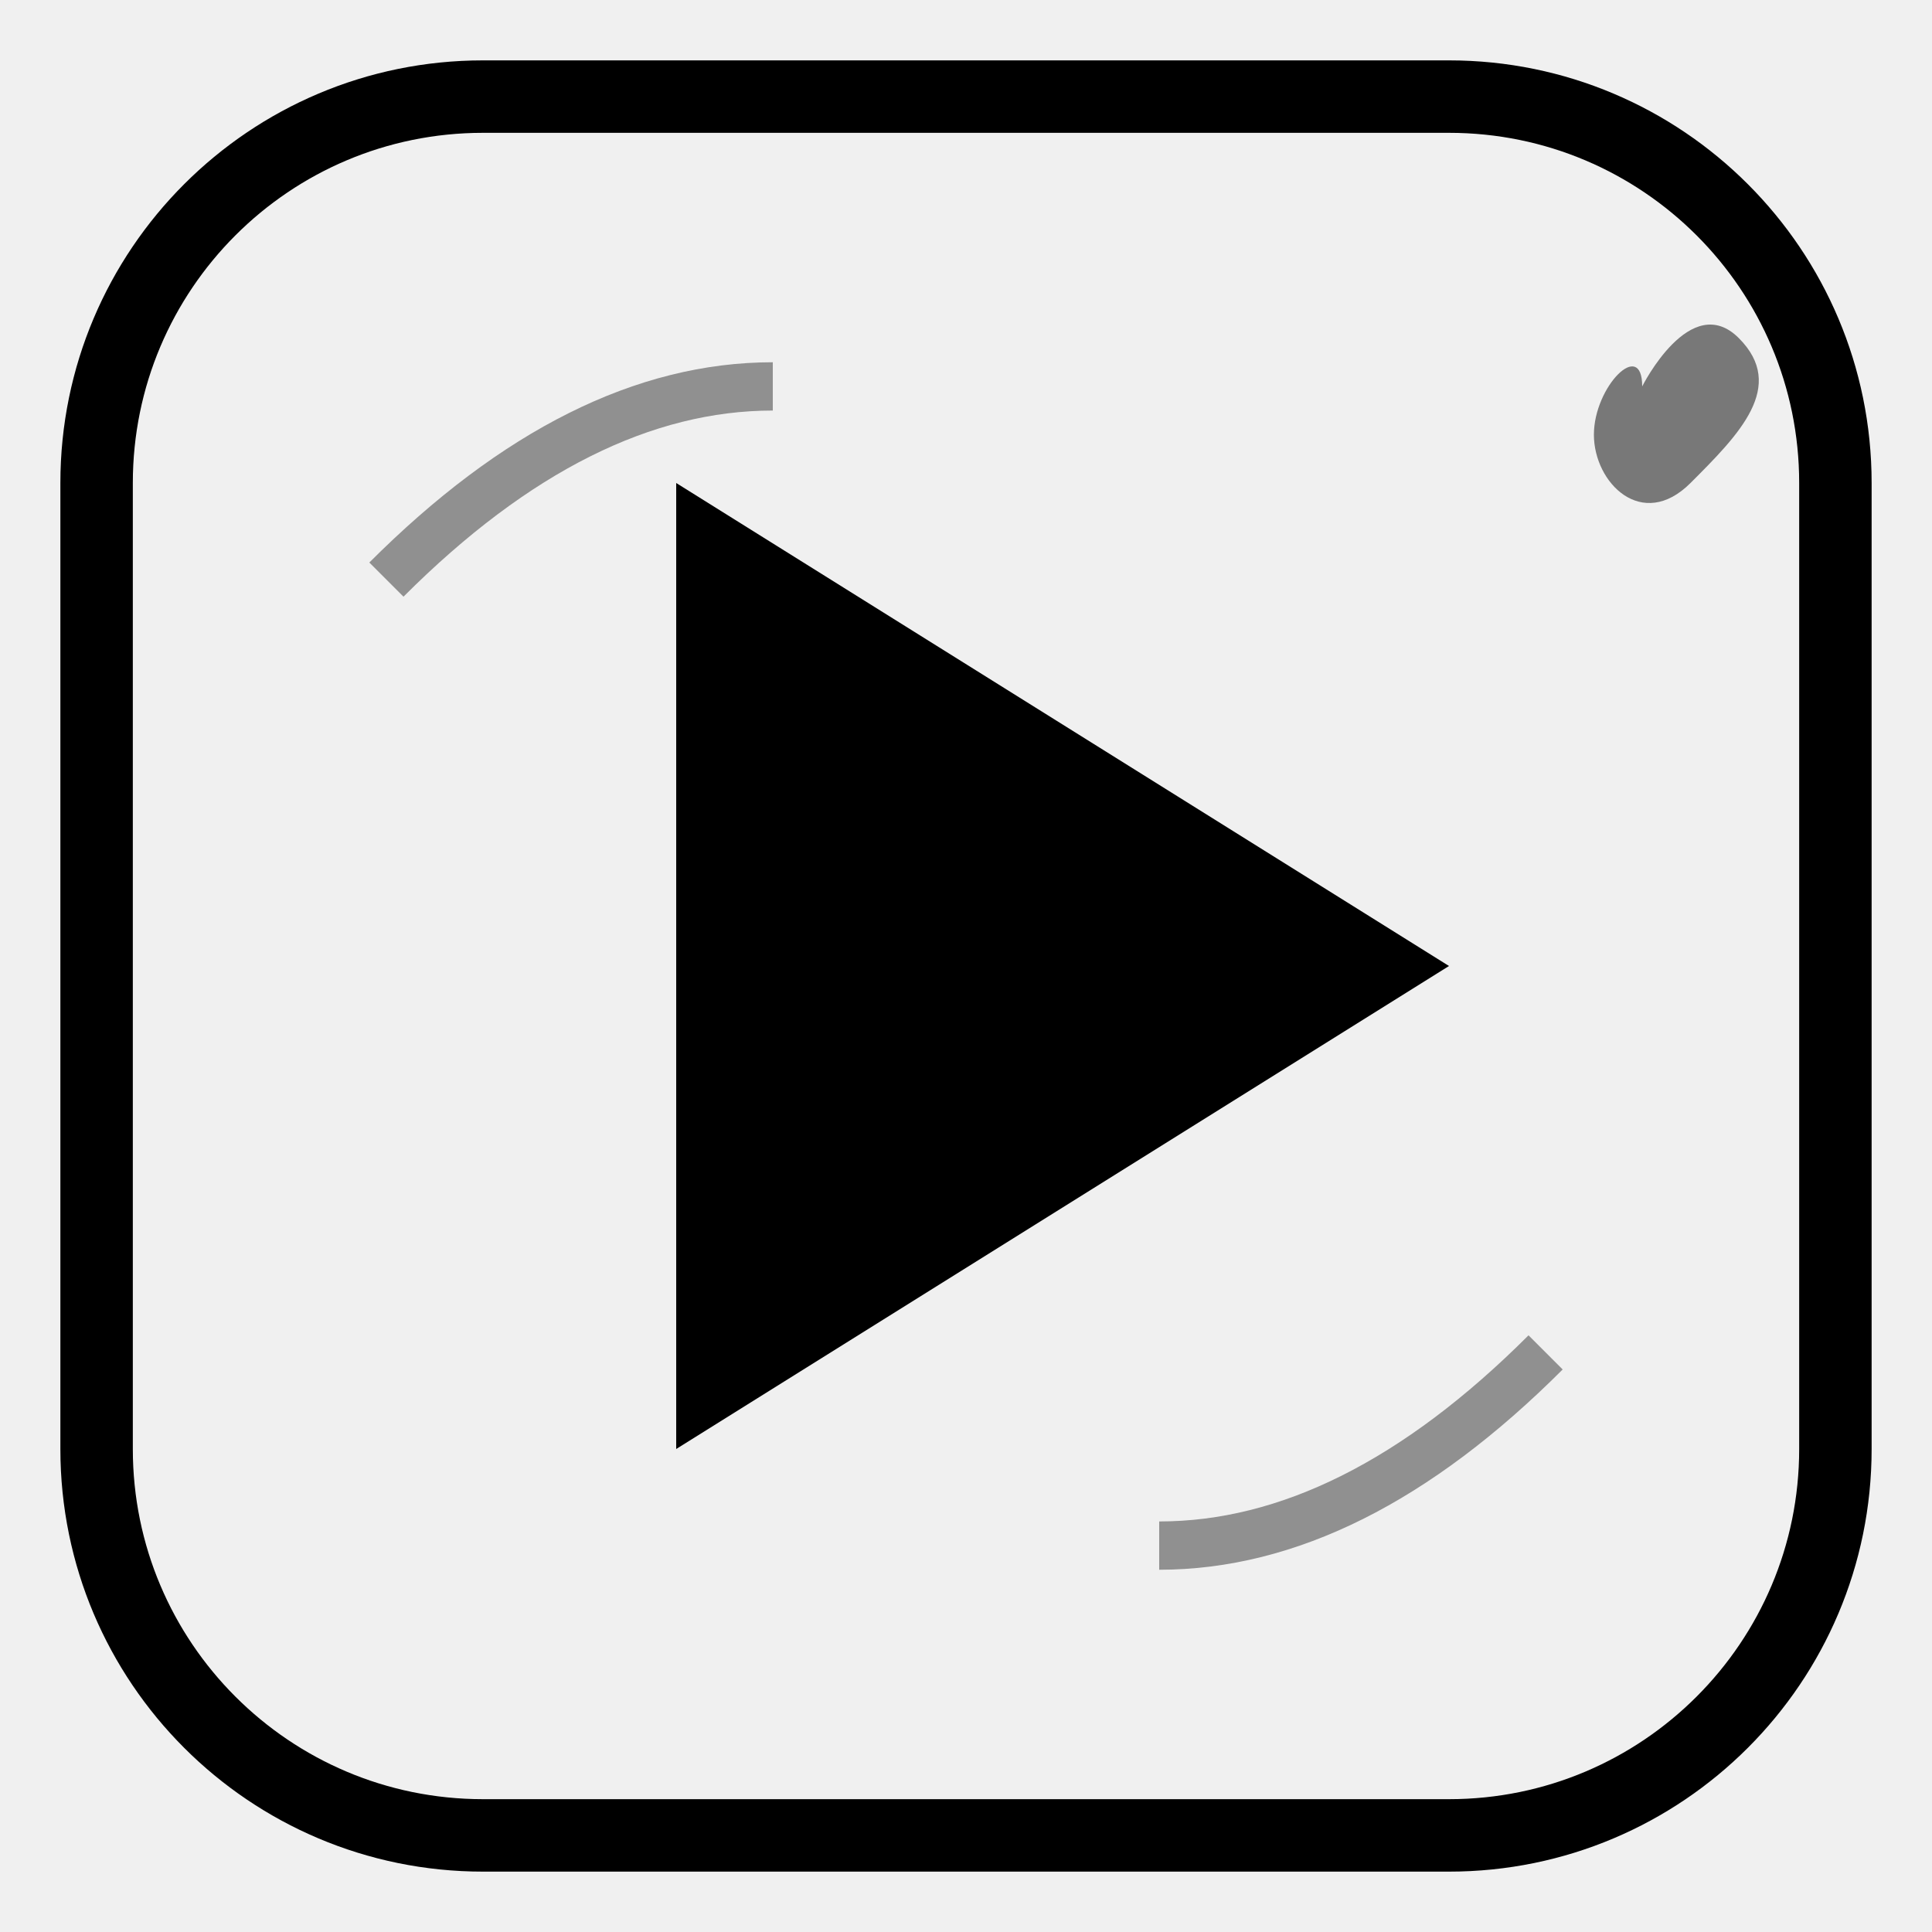
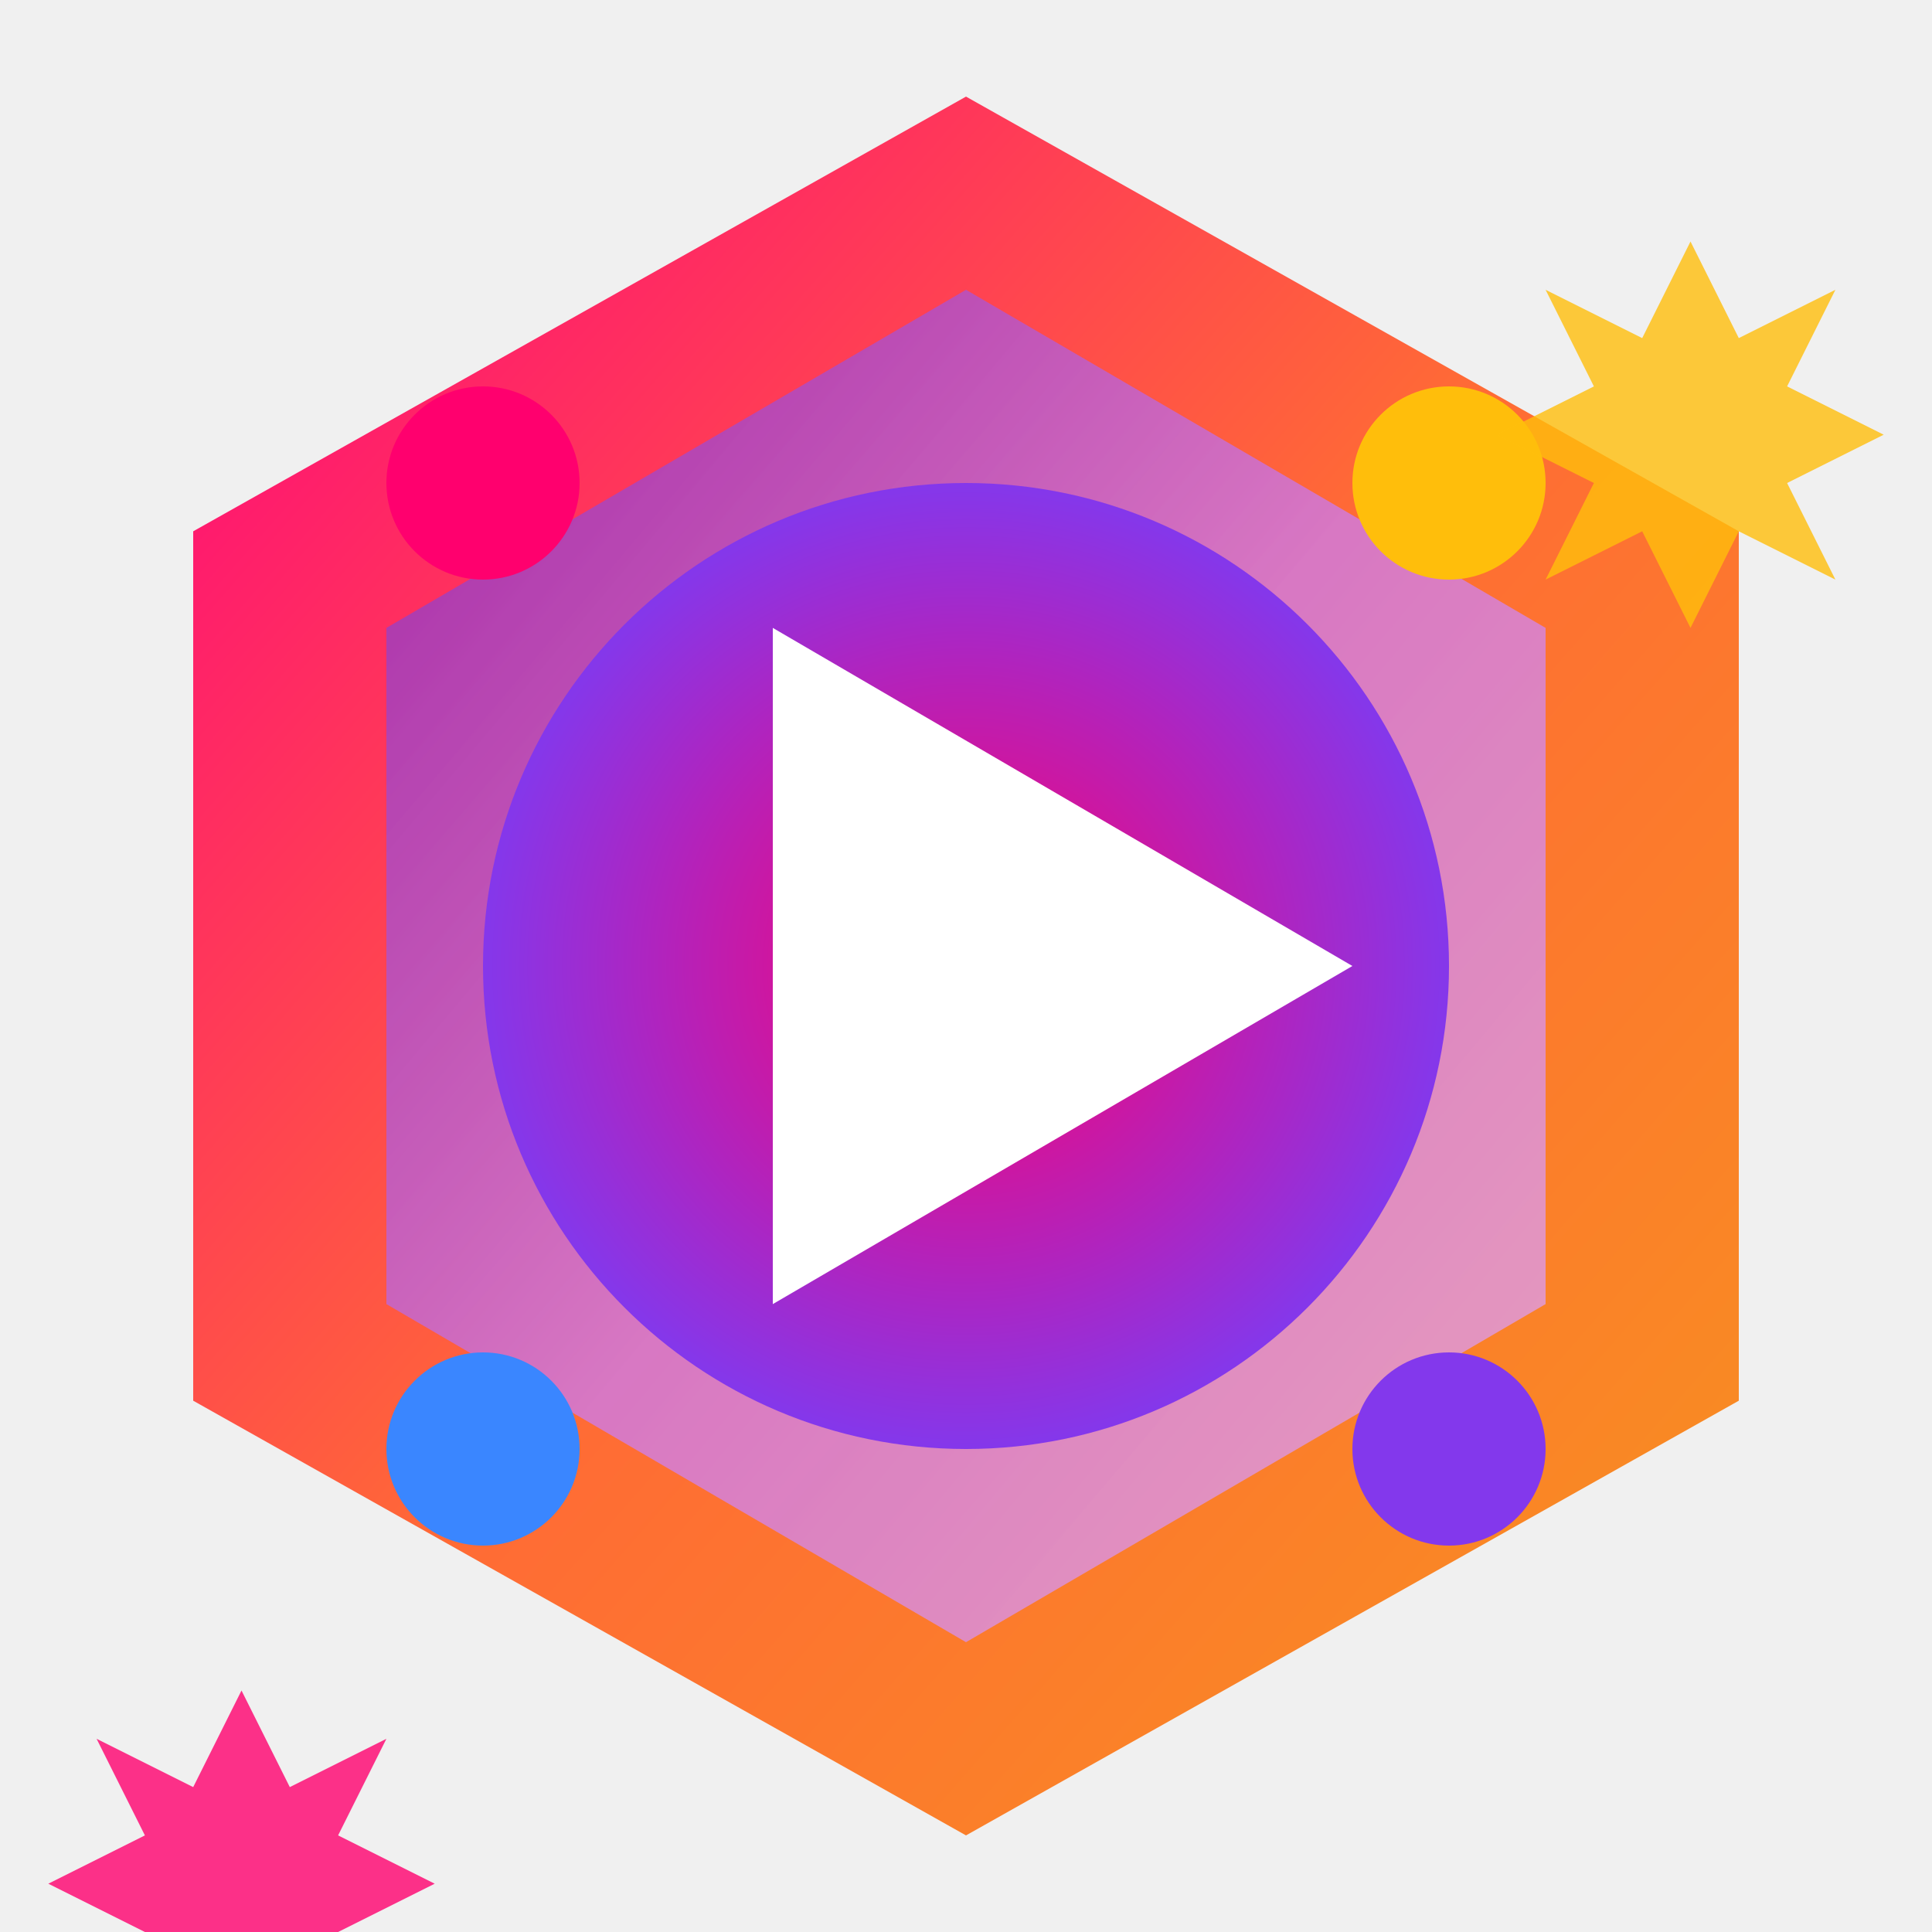
<svg xmlns="http://www.w3.org/2000/svg" viewBox="0 0 40 40" fill="none">
-   <rect x="2" y="2" width="36" height="36" rx="8" stroke="currentColor" stroke-width="1.5" fill="none" />
-   <path d="M14 10 C14 10, 14 30, 14 30 C14 30, 30 20, 30 20 C30 20, 14 10, 14 10 Z" fill="currentColor" />
-   <path d="M8 12 Q12 8, 16 8" stroke="currentColor" stroke-width="1" opacity="0.4" fill="none" />
-   <path d="M24 32 Q28 32, 32 28" stroke="currentColor" stroke-width="1" opacity="0.4" fill="none" />
-   <path d="M34 8 C34 8, 35 6, 36 7 C37 8, 36 9, 35 10 C34 11, 33 10, 33 9 C33 8, 34 7, 34 8 Z" fill="currentColor" opacity="0.5" />
+   <defs>
+     <linearGradient id="grad1" x1="0%" y1="0%" x2="100%" y2="100%">
+       <stop offset="0%" style="stop-color:#ff0080;stop-opacity:1" />
+       <stop offset="50%" style="stop-color:#ff6b35;stop-opacity:1" />
+       <stop offset="100%" style="stop-color:#f7931e;stop-opacity:1" />
+     </linearGradient>
+     <linearGradient id="grad2" x1="0%" y1="0%" x2="100%" y2="100%">
+       <stop offset="0%" style="stop-color:#7b2cbf;stop-opacity:1" />
+       <stop offset="50%" style="stop-color:#c77dff;stop-opacity:1" />
+       <stop offset="100%" style="stop-color:#e0aaff;stop-opacity:1" />
+     </linearGradient>
+     <radialGradient id="grad3">
+       <stop offset="0%" style="stop-color:#ff006e;stop-opacity:1" />
+       <stop offset="100%" style="stop-color:#8338ec;stop-opacity:1" />
+     </radialGradient>
+   </defs>
+   <path d="M20 2 L36 11 L36 29 L20 38 L4 29 L4 11 Z" fill="url(#grad1)" />
+   <path d="M20 6 L32 13 L32 27 L20 34 L8 27 L8 13 Z" fill="url(#grad2)" opacity="0.7" />
+   <circle cx="20" cy="20" r="10" fill="url(#grad3)" />
+   <path d="M16 13 L16 27 L28 20 Z" fill="white" />
+   <circle cx="10" cy="10" r="2" fill="#ff006e" />
+   <circle cx="30" cy="10" r="2" fill="#ffbe0b" />
+   <circle cx="10" cy="30" r="2" fill="#3a86ff" />
+   <circle cx="30" cy="30" r="2" fill="#8338ec" />
+   <path d="M35 5 L36 7 L38 6 L37 8 L39 9 L37 10 L38 12 L36 11 L35 13 L34 11 L32 12 L33 10 L31 9 L33 8 L32 6 L34 7 Z" fill="#ffbe0b" opacity="0.8" />
+   <path d="M5 35 L6 37 L8 36 L7 38 L9 39 L7 40 L8 42 L6 41 L5 43 L4 41 L2 42 L3 40 L1 39 L3 38 L2 36 L4 37 Z" fill="#ff006e" opacity="0.8" />
</svg>
